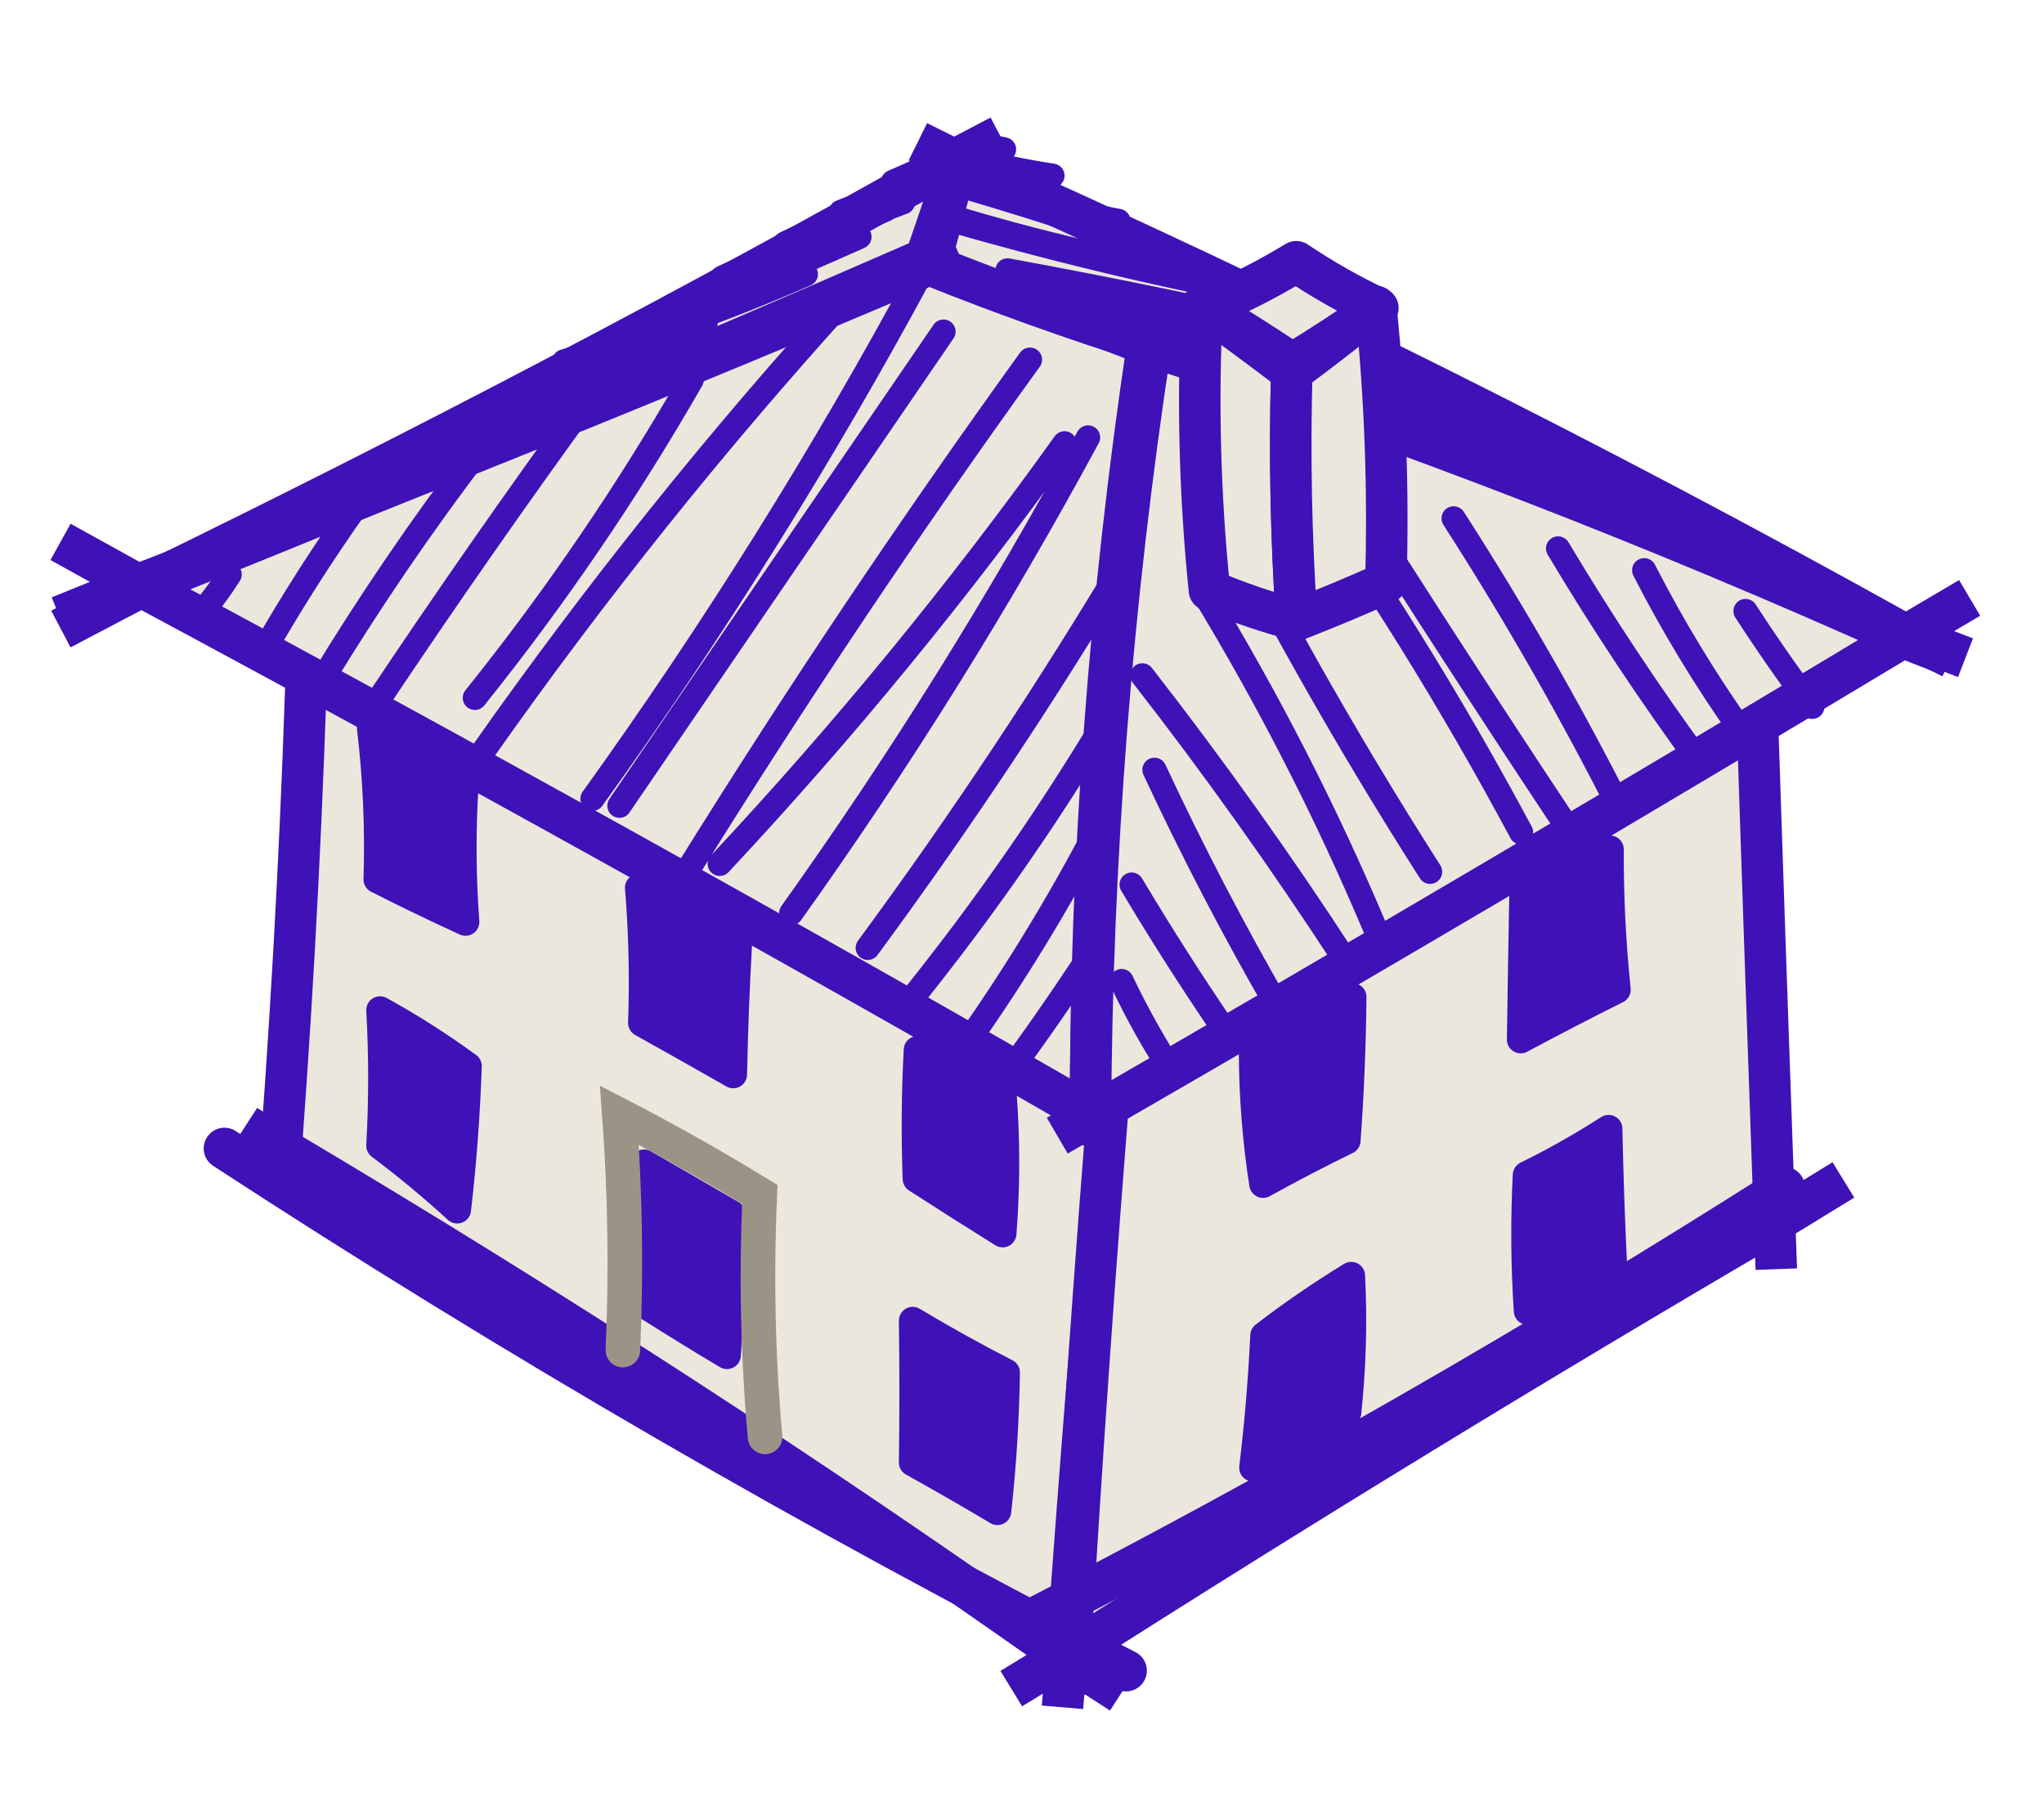
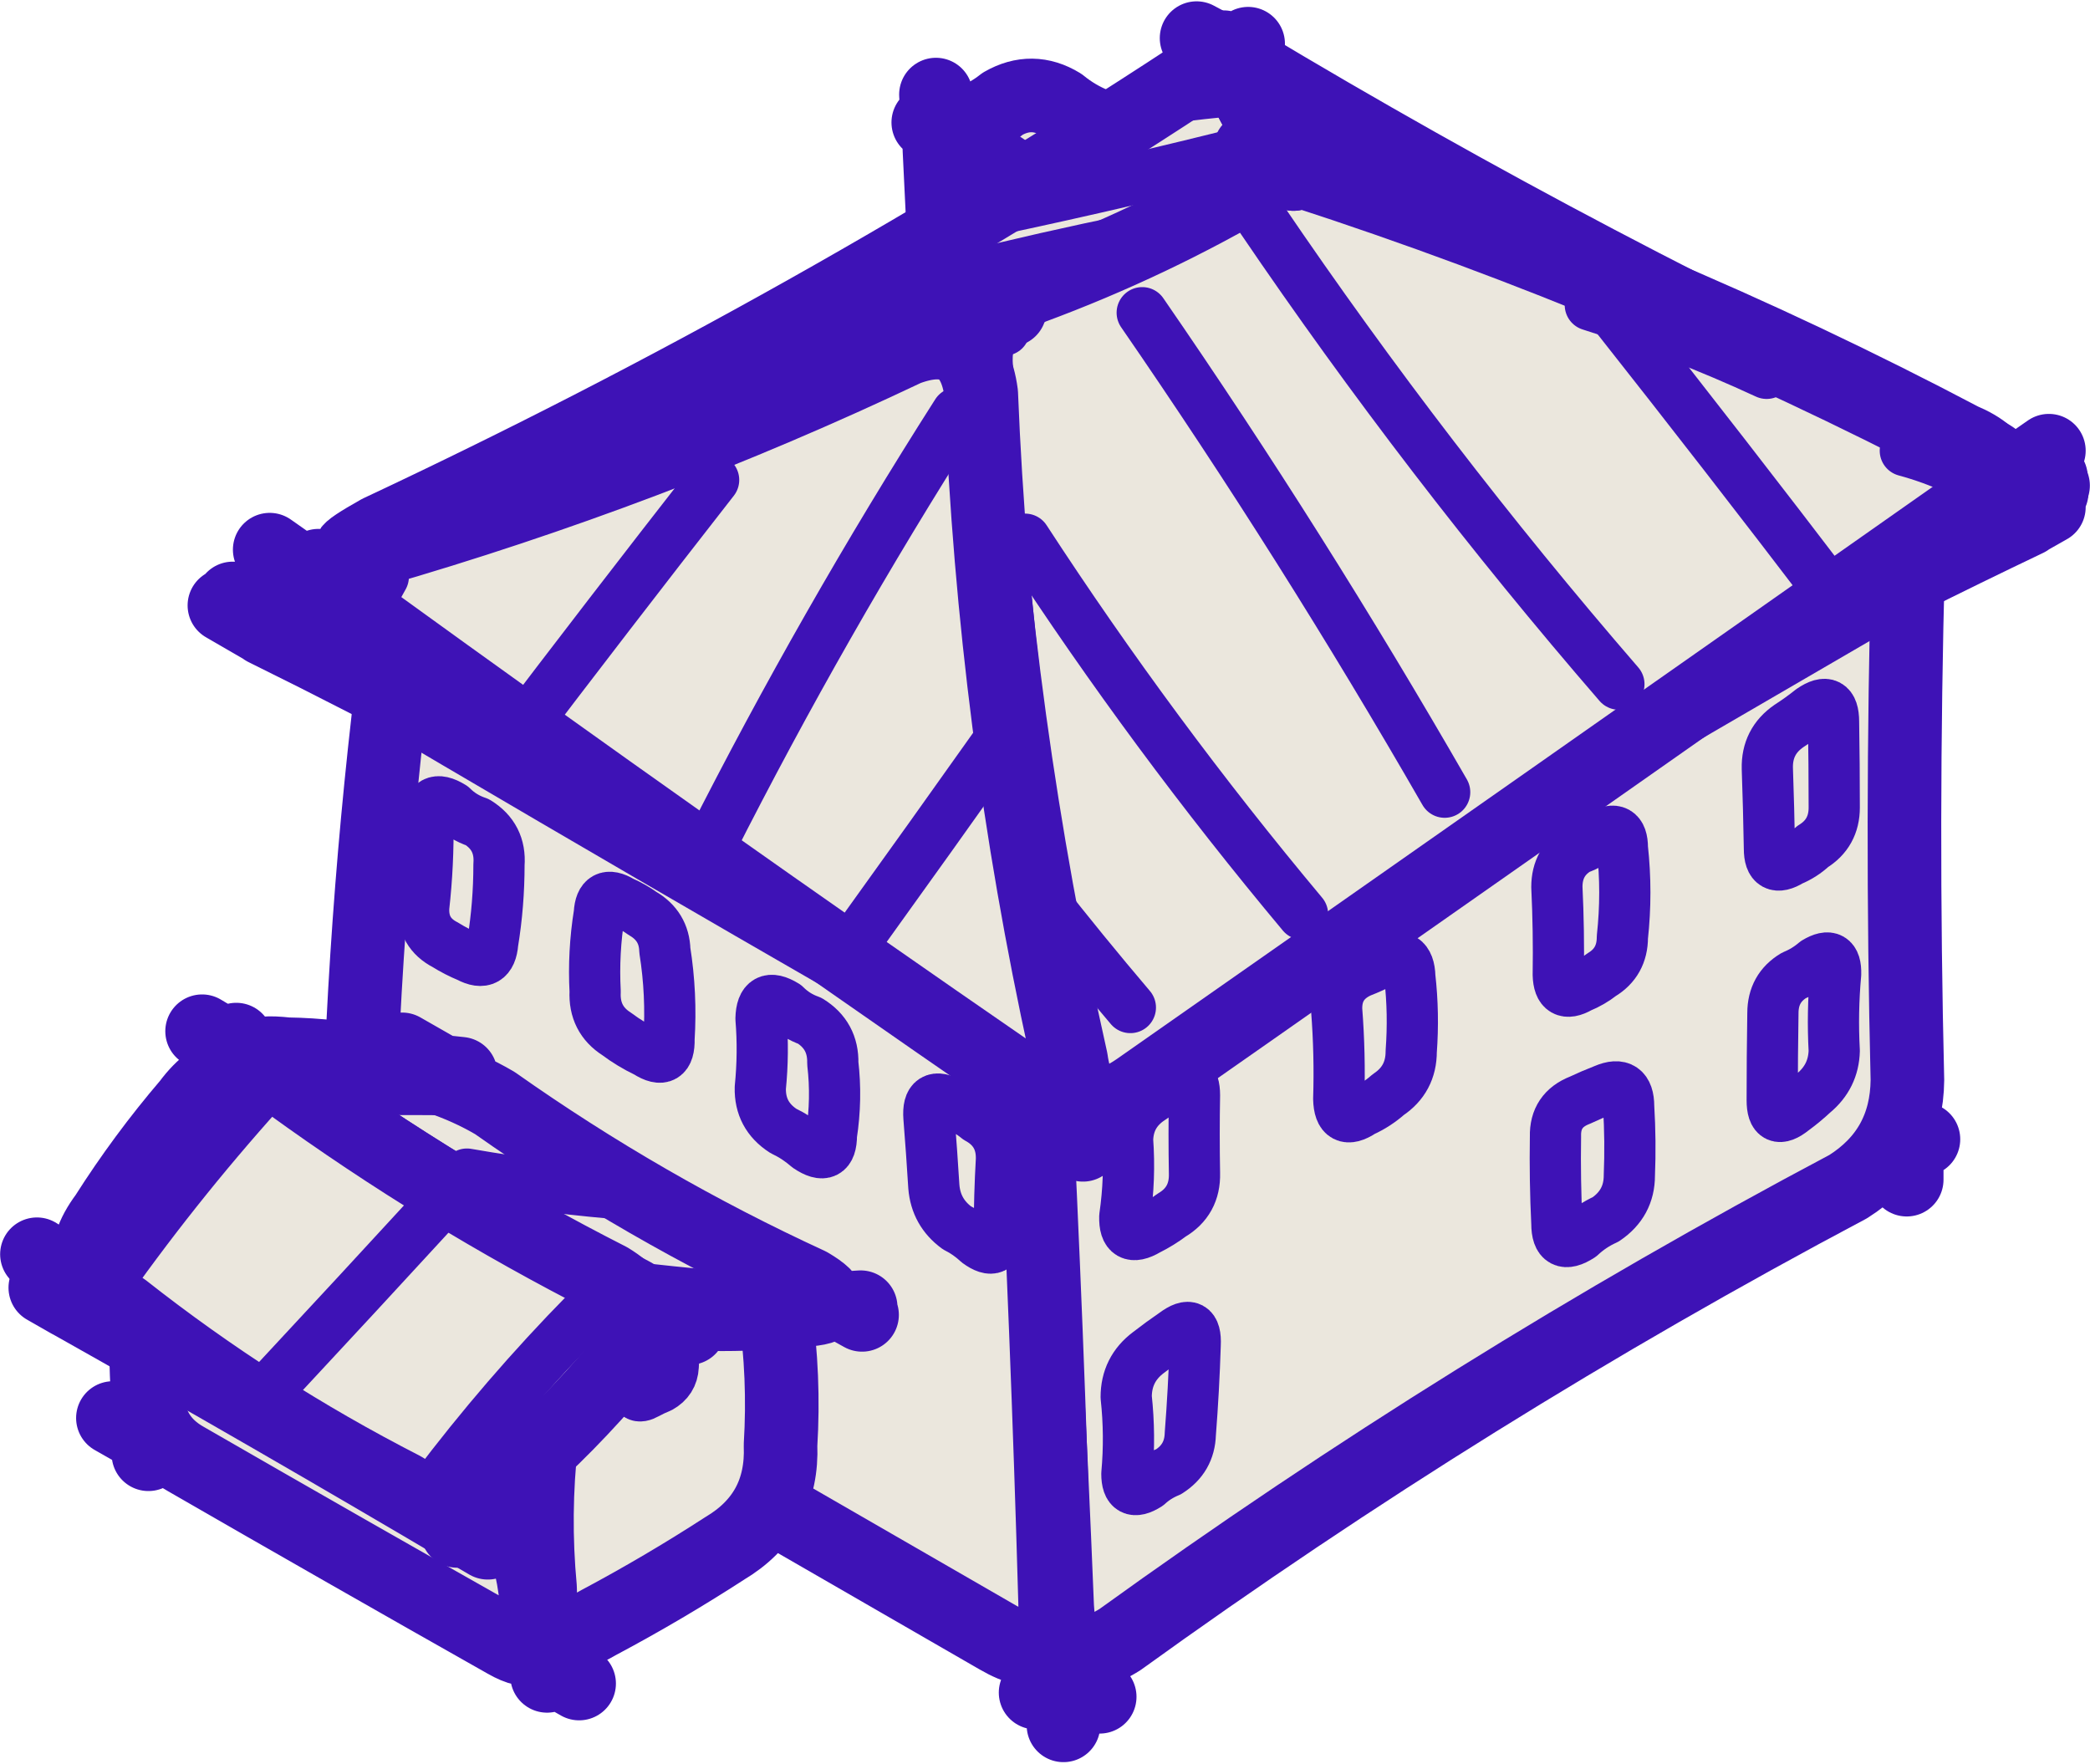
- <svg xmlns="http://www.w3.org/2000/svg" viewBox="-29.9 -34.3 59.1 52.2" width="236" height="209">
-   <path d="M0.94 13.57Q-10.12 5.74 -21.77 -1.17Q-21.21 -8.75 -21 -16.35Q-9.56 -9.54 2.33 -3.55Q1.54 5 0.94 13.57ZM-21.77 -1.17l-1.02 -0.66M0.94 13.57l1.58 1.02M-21 -16.35l0.03 -0.52M-21.77 -1.17l-0.05 0.96M2.33 -3.55l2.14 1.17M-21 -16.35l-1.72 -0.95M0.94 13.57l-0.12 1.43M2.33 -3.55l0.05 -0.62" fill="#ebe7dd" stroke="#3e12b6" stroke-width="1.2" stroke-linejoin="round" />
-   <path d="M21.41 0.97Q11.1 7 1.04 13.42Q1.54 4.92 2.23 -3.56Q11.7 -9.24 20.85 -15.42Q21.12 -7.22 21.41 0.97ZM1.04 13.42l-1.7 1.04M21.41 0.97l1.99 -1.22M2.23 -3.56l0.11 -1.56M1.04 13.42l-0.08 1.18M20.85 -15.42l0.39 -0.25M2.23 -3.56l-0.68 0.43M21.41 0.97l0.05 1.36M20.85 -15.42l-0.05 -1.49" fill="#ebe7dd" stroke="#3e12b6" stroke-width="1.2" stroke-linejoin="round" />
-   <path d="M2.66 13.94Q-10.78 7.08 -23.41 -1.16" fill="none" stroke="#3e12b6" stroke-width="1.2" stroke-linecap="round" />
-   <path d="M21.69 -0.03Q10.95 6.8 -0.37 12.62" fill="none" stroke="#3e12b6" stroke-width="1.2" stroke-linecap="round" />
-   <path d="M-1.06 9.33Q-2.27 8.61 -3.51 7.92Q-3.48 5.87 -3.51 3.82Q-2.18 4.62 -0.81 5.32Q-0.84 7.33 -1.06 9.33" fill="#3e12b6" stroke="#3e12b6" stroke-width="0.8" stroke-linecap="round" stroke-linejoin="round" />
-   <path d="M-8.88 4.82Q-10.02 4.14 -11.14 3.43Q-11.07 1.35 -11.28 -0.73Q-10.01 0 -8.74 0.74Q-8.73 2.78 -8.88 4.82" fill="#3e12b6" stroke="#3e12b6" stroke-width="0.8" stroke-linecap="round" stroke-linejoin="round" />
-   <path d="M-16.68 0.61Q-17.75 -0.37 -18.91 -1.24Q-18.8 -3.2 -18.91 -5.16Q-17.59 -4.43 -16.37 -3.54Q-16.44 -1.46 -16.68 0.61" fill="#3e12b6" stroke="#3e12b6" stroke-width="0.8" stroke-linecap="round" stroke-linejoin="round" />
-   <path d="M-0.91 1.3Q-2.16 0.52 -3.4 -0.28Q-3.47 -2.14 -3.37 -4.01Q-2.16 -3.37 -0.91 -2.81Q-0.75 -0.75 -0.91 1.3" fill="#3e12b6" stroke="#3e12b6" stroke-width="0.8" stroke-linecap="round" stroke-linejoin="round" />
-   <path d="M-8.7 -3.3Q-10.01 -4.05 -11.34 -4.79Q-11.27 -6.75 -11.43 -8.7Q-9.96 -7.99 -8.55 -7.17Q-8.66 -5.24 -8.7 -3.3" fill="#3e12b6" stroke="#3e12b6" stroke-width="0.8" stroke-linecap="round" stroke-linejoin="round" />
-   <path d="M-16.44 -7.71Q-17.73 -8.3 -18.99 -8.94Q-18.92 -11.14 -19.18 -13.32Q-17.77 -12.6 -16.46 -11.71Q-16.59 -9.71 -16.44 -7.71" fill="#3e12b6" stroke="#3e12b6" stroke-width="0.8" stroke-linecap="round" stroke-linejoin="round" />
-   <path d="M16.75 2.31Q15.53 2.96 14.27 3.54Q14.14 1.58 14.24 -0.39Q15.46 -0.99 16.61 -1.73Q16.65 0.29 16.75 2.31" fill="#3e12b6" stroke="#3e12b6" stroke-width="0.8" stroke-linecap="round" stroke-linejoin="round" />
-   <path d="M9.06 6.48Q7.66 7.22 6.33 8.07Q6.56 6.17 6.65 4.25Q7.86 3.32 9.17 2.52Q9.27 4.51 9.06 6.48" fill="#3e12b6" stroke="#3e12b6" stroke-width="0.8" stroke-linecap="round" stroke-linejoin="round" />
-   <path d="M16.85 -5.75Q15.45 -5.05 14.07 -4.31Q14.1 -6.41 14.14 -8.51Q15.4 -9.14 16.65 -9.81Q16.64 -7.78 16.85 -5.75" fill="#3e12b6" stroke="#3e12b6" stroke-width="0.8" stroke-linecap="round" stroke-linejoin="round" />
-   <path d="M9.04 -1.39Q7.81 -0.79 6.62 -0.13Q6.33 -2 6.32 -3.89Q7.75 -4.75 9.21 -5.54Q9.19 -3.46 9.04 -1.39" fill="#3e12b6" stroke="#3e12b6" stroke-width="0.8" stroke-linecap="round" stroke-linejoin="round" />
-   <path d="M1.63 -2.15Q-12.03 -10.01 -25.91 -17.46Q-14.4 -21.9 -3.03 -26.72Q0.09 -25.47 3.29 -24.46Q1.63 -13.37 1.63 -2.15ZM-25.91 -17.46l-2.24 -1.24M1.63 -2.15l0.73 0.41M-3.03 -26.72l2.01 -0.81M-25.91 -17.46l-2.27 0.92M3.29 -24.46l0.23 0.08M-3.03 -26.72l-0.24 -0.09M1.63 -2.15l-0.07 0.91M3.29 -24.46l0.1 -1.34" fill="#ebe7dd" stroke="#3e12b6" stroke-width="1.2" stroke-linejoin="round" />
-   <path d="M1.73 -3.36Q1.3 -2.77 0.86 -2.19M1.91 -7.2Q0.76 -5.41 -0.49 -3.69M2.14 -11Q0.35 -7.47 -1.93 -4.23M2.44 -14.16Q-0.29 -9.5 -3.69 -5.3M2.74 -18.33Q-0.76 -12.46 -4.81 -6.96M1.56 -21.72Q-2.3 -14.58 -7.02 -7.97M0.88 -21.55Q-3.71 -15.14 -9.09 -9.39M-0.12 -23.97Q-5.3 -16.79 -9.98 -9.26M-2.62 -24.78Q-7.31 -17.93 -11.99 -11.07M-3.27 -26.46Q-7.53 -18.56 -12.77 -11.27M-5.41 -25.78Q-11.08 -19.54 -15.94 -12.63M-9.9 -23.39Q-12.68 -18.54 -16.17 -14.19M-12.91 -22.8Q-16.01 -18.54 -18.93 -14.17M-16.03 -21.38Q-18.52 -18.12 -20.64 -14.62M-19.68 -19.62Q-21.02 -17.72 -22.18 -15.71M-23.26 -17.76Q-23.6 -17.22 -24.01 -16.73" fill="none" stroke="#3e12b6" stroke-width="0.7" stroke-linecap="round" />
-   <path d="M-2.23 -29.71Q11.76 -23.5 25.14 -16.04Q14.44 -20.84 3.29 -24.46Q0.09 -25.47 -3.03 -26.72Q-2.61 -28.21 -2.23 -29.71ZM25.14 -16.04l1.39 0.69M-2.23 -29.71l-1.13 -0.56M3.29 -24.46l-0.81 -0.31M25.14 -16.04l1.79 0.69M-3.03 -26.72l-0.55 -0.2M3.29 -24.46l0.38 0.14" fill="#ebe7dd" stroke="#3e12b6" stroke-width="1.2" stroke-linejoin="round" />
-   <path d="M-1.7 -30.27Q-1.29 -30.13 -0.87 -30.05M-1.97 -29.82Q-0.74 -29.48 0.53 -29.29M-2.33 -29.23Q0.01 -28.43 2.44 -27.98M-2.57 -29.13Q0.43 -28.27 3.38 -27.23M-2.49 -28.13Q1.38 -26.95 5.37 -26.3M-2.37 -28Q2.35 -26.64 7.18 -25.74M-0.77 -26.55Q3.82 -25.71 8.37 -24.66M0.17 -25.96Q5.11 -24.87 10 -23.63M2.18 -24.81Q7.3 -24.13 12.25 -22.67M3.76 -24.26Q8.38 -22.85 13.11 -21.84M5.57 -23.2Q10.66 -22.29 15.7 -21.08M9.87 -21.48Q13.37 -20.39 16.99 -19.76M12.76 -20.1Q15.79 -19.13 18.89 -18.38M16.17 -18.94Q18.32 -18.47 20.42 -17.85M19.6 -17.47Q20.93 -17.16 22.24 -16.77M23.29 -15.91Q23.7 -15.81 24.1 -15.67" fill="none" stroke="#3e12b6" stroke-width="0.7" stroke-linecap="round" />
-   <path d="M25.12 -15.94Q13.44 -8.91 1.63 -2.09Q1.68 -13.29 3.37 -24.36Q14.47 -20.73 25.12 -15.94ZM1.63 -2.09l-0.96 0.56M25.12 -15.94l1.93 -1.14M3.37 -24.36l0.06 -0.83M1.63 -2.09l-0.05 0.62M25.12 -15.94l1.13 0.44M3.37 -24.36l-1.31 -0.51" fill="#ebe7dd" stroke="#3e12b6" stroke-width="1.2" stroke-linejoin="round" />
-   <path d="M20.57 -16.7Q21.49 -15.28 22.5 -13.93M17.64 -17.88Q18.89 -15.44 20.48 -13.2M15.15 -18.51Q17.06 -15.31 19.26 -12.31M12.13 -19.38Q14.78 -15.26 16.99 -10.89M9.21 -20.02Q12.2 -15.3 15.29 -10.64M7.26 -21.26Q11.03 -16 14.08 -10.3M4.64 -21.26Q7.71 -15.02 11.45 -9.16M4.85 -17.31Q7.73 -12.58 9.88 -7.48M3.13 -14.84Q6.23 -10.86 8.98 -6.63M3.48 -12.11Q5.13 -8.57 7.08 -5.2M2.82 -8.79Q4.08 -6.68 5.46 -4.65M2.53 -6Q3.19 -4.61 4.03 -3.32" fill="none" stroke="#3e12b6" stroke-width="0.7" stroke-linecap="round" />
-   <path d="M-25.8 -17.41Q-13.79 -23.25 -2.16 -29.82Q-2.63 -28.35 -3.14 -26.89Q-14.39 -21.97 -25.8 -17.41ZM-2.16 -29.82l1.18 -0.62M-25.8 -17.41l-2.34 1.23M-25.8 -17.41l-1.93 0.81M-3.14 -26.89l0.87 -0.36" fill="#ebe7dd" stroke="#3e12b6" stroke-width="1.2" stroke-linejoin="round" />
-   <path d="M-20.66 -19.44Q-21.55 -18.95 -22.45 -18.5M-17.66 -21.08Q-19.22 -20.27 -20.76 -19.42M-14.7 -22.37Q-16.91 -21.52 -18.96 -20.36M-12.38 -23.92Q-14.93 -22.83 -17.42 -21.61M-9.5 -25.02Q-12.34 -23.75 -15.21 -22.56M-6.6 -26.44Q-10.01 -24.95 -13.59 -23.92M-5.05 -27.52Q-8.4 -26.02 -11.83 -24.72M-4.29 -28.31Q-7.41 -26.99 -10.46 -25.53M-3.79 -28.52Q-6.44 -27.53 -9.02 -26.34M-3.21 -29.2Q-5.2 -28.26 -7.2 -27.33M-3.04 -29.3Q-4.3 -28.73 -5.59 -28.24M-2.46 -29.85Q-3.26 -29.46 -4.08 -29.11" fill="none" stroke="#3e12b6" stroke-width="0.7" stroke-linecap="round" />
-   <path d="M7.59 -16.44Q6.3 -16.78 5.07 -17.3Q4.65 -21.41 4.86 -25.53Q6.17 -24.6 7.45 -23.62Q7.35 -20.02 7.59 -16.44Z" fill="#ebe7dd" stroke="#3e12b6" stroke-width="1.2" stroke-linejoin="round" />
-   <path d="M10.17 -17.52Q8.9 -16.95 7.59 -16.44Q7.35 -20.02 7.45 -23.62Q8.69 -24.53 9.88 -25.51Q10.29 -21.53 10.17 -17.52Z" fill="#ebe7dd" stroke="#3e12b6" stroke-width="1.2" stroke-linejoin="round" />
-   <path d="M7.47 -23.85Q6.22 -24.68 4.94 -25.46Q6.31 -26.03 7.58 -26.8Q8.71 -26.04 9.94 -25.46Q8.73 -24.62 7.47 -23.85Z" fill="#ebe7dd" stroke="#3e12b6" stroke-width="1.2" stroke-linejoin="round" />
-   <path d="M-7.78 7.18Q-8.09 3.68 -7.93 0.17Q-9.92 -1.05 -11.99 -2.12Q-11.74 1.27 -11.89 4.67" fill="none" stroke="#9b9486" stroke-width="1" stroke-linecap="round" />
+ <svg xmlns="http://www.w3.org/2000/svg" viewBox="-16.43 -17.42 29.99 25.27" width="128" height="108">
+   <g>
+     <path d="M-0.71 -9.72Q-1.02 -9.34 -1.39 -9.02Q-1.57 -8.84 -1.57 -9.09Q-1.43 -11.83 -1.52 -14.57Q-1.52 -14.77 -1.34 -14.87Q-0.92 -15.06 -0.52 -15.28Q-0.32 -15.38 -0.33 -15.16Q-0.22 -12.67 -0.51 -10.2Q-0.52 -9.92 -0.71 -9.72ZM-1.57 -8.84l-0.05 0.05M-0.52 -9.92l0.03 -0.03M-1.52 -14.77l0 -0.14M-1.57 -8.84l0 0.37M-0.52 -9.92l-0.01 0.34M-0.32 -15.38l0.01 -0.27" fill="#ebe7dd" stroke="#3e12b6" stroke-width="1.056" stroke-linecap="round" stroke-linejoin="round" />
+     <path d="M-1.72 -8.94Q-2.12 -9.18 -2.49 -9.45Q-2.64 -9.56 -2.65 -9.74Q-2.82 -12.51 -2.95 -15.29Q-2.97 -15.6 -2.71 -15.45Q-2.23 -15.22 -1.79 -14.93Q-1.52 -14.77 -1.53 -14.46Q-1.43 -11.74 -1.57 -9.03Q-1.57 -8.84 -1.72 -8.94ZM-2.97 -15.6l-0.03 -0.48M-2.64 -9.56l0.03 0.52M-1.52 -14.77l0.03 0.02M-2.97 -15.6l-0.14 -0.08M-1.57 -8.84l0 0.29M-1.52 -14.77l0 -0.14" fill="#ebe7dd" stroke="#3e12b6" stroke-width="1.056" stroke-linecap="round" stroke-linejoin="round" />
+     <path d="M-0.73 -15.18Q-0.93 -15.04 -1.14 -14.95Q-1.55 -14.72 -1.96 -14.95Q-2.19 -15.12 -2.45 -15.24Q-2.87 -15.48 -2.45 -15.71Q-2.23 -15.8 -2.04 -15.95Q-1.62 -16.19 -1.21 -15.94Q-0.99 -15.76 -0.72 -15.65Q-0.32 -15.4 -0.73 -15.18Z" fill="#ebe7dd" stroke="#3e12b6" stroke-width="1.056" stroke-linecap="round" stroke-linejoin="round" />
+     <path d="M10.09 -0.41Q4.64 2.48 -0.36 6.09Q-1.21 6.62 -1.26 5.62Q-1.42 1.66 -1.67 -2.3Q-1.72 -3.3 -0.84 -3.79Q4.79 -6.51 10.08 -9.88Q10.95 -10.37 10.95 -9.37Q10.85 -5.65 10.94 -1.94Q10.93 -0.94 10.09 -0.41ZM-1.21 6.62l-0.36 0.23M10.93 -0.94l0.24 -0.15M-1.72 -3.3l-0.02 -0.38M-1.21 6.62l0.04 0.7M10.95 -10.37l0.24 -0.13M-1.72 -3.3l-0.55 0.31M10.93 -0.94l0 0.43M10.95 -10.37l0 -0.16" fill="#ebe7dd" stroke="#3e12b6" stroke-width="1.056" stroke-linecap="round" stroke-linejoin="round" />
+     <path d="M-2.11 6.06Q-6.31 3.64 -10.51 1.21Q-11.37 0.71 -11.3 -0.28Q-11.24 -4.21 -10.74 -8.11Q-10.67 -9.1 -9.83 -8.56Q-6.14 -6.19 -2.48 -3.78Q-1.64 -3.23 -1.6 -2.24Q-1.4 1.66 -1.29 5.56Q-1.25 6.56 -2.11 6.06ZM-11.37 0.71l-0.44 -0.26M-1.25 6.56l0.6 0.35M-10.67 -9.1l0.03 -0.37M-11.37 0.71l-0.02 0.26M-1.64 -3.23l0.32 0.21M-10.67 -9.1l-0.13 -0.08M-1.25 6.56l0.02 0.43M-1.64 -3.23l-0.03 -0.63" fill="#ebe7dd" stroke="#3e12b6" stroke-width="1.056" stroke-linecap="round" stroke-linejoin="round" />
+     <path d="M9.58 -5.29Q9.44 -5.16 9.27 -5.09Q8.96 -4.9 8.96 -5.26Q8.95 -5.84 8.93 -6.41Q8.92 -6.8 9.24 -7.02Q9.41 -7.13 9.56 -7.25Q9.88 -7.47 9.88 -7.08Q9.89 -6.47 9.89 -5.85Q9.89 -5.48 9.58 -5.29Z" fill="none" stroke="#3e12b6" stroke-width="0.735" stroke-linecap="round" stroke-linejoin="round" />
+     <path d="M6.55 -3.45Q6.41 -3.34 6.24 -3.27Q5.94 -3.1 5.93 -3.45Q5.94 -4.08 5.91 -4.71Q5.91 -5.08 6.22 -5.26Q6.4 -5.32 6.53 -5.45Q6.85 -5.63 6.85 -5.27Q6.92 -4.63 6.85 -3.99Q6.85 -3.63 6.55 -3.45Z" fill="none" stroke="#3e12b6" stroke-width="0.735" stroke-linecap="round" stroke-linejoin="round" />
+     <path d="M3.49 -1.73Q3.32 -1.58 3.12 -1.49Q2.79 -1.27 2.78 -1.67Q2.8 -2.31 2.75 -2.95Q2.74 -3.33 3.09 -3.49Q3.27 -3.56 3.44 -3.65Q3.79 -3.81 3.8 -3.42Q3.86 -2.89 3.82 -2.35Q3.82 -1.95 3.49 -1.73Z" fill="none" stroke="#3e12b6" stroke-width="0.735" stroke-linecap="round" stroke-linejoin="round" />
+     <path d="M0.38 0Q0.22 0.12 0.04 0.21Q-0.3 0.41 -0.29 0.02Q-0.21 -0.53 -0.25 -1.08Q-0.24 -1.46 0.08 -1.67Q0.24 -1.78 0.4 -1.89Q0.71 -2.1 0.71 -1.72Q0.7 -1.16 0.71 -0.6Q0.72 -0.2 0.38 0Z" fill="none" stroke="#3e12b6" stroke-width="0.735" stroke-linecap="round" stroke-linejoin="round" />
+     <path d="M9.59 -1.75Q9.45 -1.62 9.3 -1.51Q9 -1.27 9 -1.65Q9 -2.28 9.01 -2.9Q9.01 -3.26 9.31 -3.44Q9.48 -3.51 9.62 -3.63Q9.92 -3.81 9.91 -3.46Q9.86 -2.91 9.89 -2.36Q9.88 -1.99 9.59 -1.75Z" fill="none" stroke="#3e12b6" stroke-width="0.735" stroke-linecap="round" stroke-linejoin="round" />
+     <path d="M6.61 0.06Q6.41 0.15 6.25 0.3Q5.91 0.52 5.91 0.12Q5.88 -0.5 5.89 -1.13Q5.88 -1.51 6.24 -1.65Q6.41 -1.73 6.59 -1.8Q6.94 -1.95 6.94 -1.56Q6.97 -1.06 6.95 -0.57Q6.95 -0.17 6.61 0.06Z" fill="none" stroke="#3e12b6" stroke-width="0.735" stroke-linecap="round" stroke-linejoin="round" />
+     <path d="M0.34 3.68Q0.17 3.75 0.04 3.87Q-0.26 4.06 -0.26 3.71Q-0.21 3.16 -0.27 2.61Q-0.27 2.21 0.05 1.97Q0.23 1.83 0.42 1.7Q0.74 1.46 0.72 1.86Q0.7 2.5 0.65 3.14Q0.64 3.49 0.34 3.68Z" fill="none" stroke="#3e12b6" stroke-width="0.735" stroke-linecap="round" stroke-linejoin="round" />
+     <path d="M-2.4 0.39Q-2.54 0.26 -2.7 0.18Q-3 -0.04 -3.03 -0.41Q-3.06 -0.9 -3.1 -1.4Q-3.13 -1.8 -2.78 -1.6Q-2.57 -1.53 -2.4 -1.39Q-2.05 -1.2 -2.06 -0.8Q-2.09 -0.28 -2.09 0.24Q-2.1 0.61 -2.4 0.39Z" fill="none" stroke="#3e12b6" stroke-width="0.735" stroke-linecap="round" stroke-linejoin="round" />
+     <path d="M-4.84 -0.98Q-5 -1.12 -5.19 -1.21Q-5.53 -1.43 -5.52 -1.83Q-5.47 -2.33 -5.51 -2.82Q-5.5 -3.22 -5.16 -3.01Q-5.01 -2.86 -4.81 -2.79Q-4.47 -2.58 -4.48 -2.18Q-4.42 -1.67 -4.5 -1.15Q-4.5 -0.75 -4.84 -0.98Z" fill="none" stroke="#3e12b6" stroke-width="0.735" stroke-linecap="round" stroke-linejoin="round" />
+     <path d="M-7.15 -2.34Q-7.38 -2.45 -7.58 -2.6Q-7.91 -2.81 -7.89 -3.21Q-7.92 -3.77 -7.83 -4.33Q-7.81 -4.68 -7.51 -4.5Q-7.35 -4.43 -7.21 -4.33Q-6.9 -4.15 -6.89 -3.8Q-6.79 -3.17 -6.83 -2.53Q-6.82 -2.13 -7.15 -2.34Z" fill="none" stroke="#3e12b6" stroke-width="0.735" stroke-linecap="round" stroke-linejoin="round" />
+     <path d="M-9.71 -3.71Q-9.88 -3.78 -10.04 -3.88Q-10.37 -4.05 -10.35 -4.42Q-10.28 -5.04 -10.29 -5.67Q-10.28 -6.07 -9.94 -5.86Q-9.79 -5.71 -9.58 -5.64Q-9.24 -5.43 -9.27 -5.03Q-9.27 -4.46 -9.36 -3.91Q-9.39 -3.54 -9.71 -3.71Z" fill="none" stroke="#3e12b6" stroke-width="0.735" stroke-linecap="round" stroke-linejoin="round" />
+     <path d="M12.66 -9.98Q5.34 -6.49 -1.33 -1.88Q-1.34 -1.87 -1.34 -1.89Q-1.35 -1.95 -1.35 -2Q-1.35 -2.02 -1.34 -2.03Q5.66 -6.09 12.65 -10.16Q12.67 -10.17 12.67 -10.15Q12.67 -10.08 12.67 -10.01Q12.67 -9.99 12.66 -9.98ZM-1.34 -1.87l-0.18 0.1M12.67 -9.99l0.3 -0.17M12.67 -10.17l0.34 -0.2M-1.35 -2.02l-0.2 0.12" fill="#ebe7dd" stroke="#3e12b6" stroke-width="1.056" stroke-linecap="round" stroke-linejoin="round" />
+     <path d="M-1.36 -1.88Q-6.77 -5.52 -12.63 -8.41Q-12.64 -8.42 -12.64 -8.44Q-12.65 -8.51 -12.64 -8.57Q-12.64 -8.59 -12.63 -8.58Q-7.03 -5.25 -1.37 -2.03Q-1.35 -2.02 -1.35 -2Q-1.35 -1.95 -1.34 -1.89Q-1.34 -1.87 -1.36 -1.88ZM-12.64 -8.42l-0.57 -0.33M-1.34 -1.87l0.43 0.25M-1.35 -2.02l0.29 0.17M-12.64 -8.59l-0.45 -0.26" fill="#ebe7dd" stroke="#3e12b6" stroke-width="1.056" stroke-linecap="round" stroke-linejoin="round" />
+     <path d="M11.82 -10.17Q5.86 -5.98 -0.1 -1.81Q-0.92 -1.24 -1.06 -2.23Q-2.15 -7.08 -2.41 -12.05Q-2.53 -12.88 -1.8 -13.3Q-0.31 -13.97 1.02 -14.92Q1.74 -15.33 2.51 -15.01Q7.28 -13.47 11.72 -11.13Q12.64 -10.74 11.82 -10.17ZM-0.92 -1.24l-0.27 0.19M12.64 -10.74l0.33 -0.23M-2.53 -12.88l-0.08 -0.57M-0.92 -1.24l0.03 0.23M1.74 -15.33l0.36 -0.21M-2.53 -12.88l-0.27 0.16M12.64 -10.74l0.36 0.15M1.74 -15.33l-0.54 -0.23" fill="#ebe7dd" stroke="#3e12b6" stroke-width="1.056" stroke-linecap="round" stroke-linejoin="round" />
+     <path d="M1.67 -14.3Q4.04 -10.81 6.8 -7.62M-1.72 -9.7Q0.11 -6.89 2.26 -4.32" fill="none" stroke="#3e12b6" stroke-width="0.735" stroke-linecap="round" stroke-linejoin="round" />
+     <path d="M6.75 -12.91Q8.33 -10.91 9.87 -8.89M-0.04 -12.95Q2.27 -9.6 4.3 -6.07M-1.54 -4.61Q-0.89 -3.78 -0.21 -2.98" fill="none" stroke="#3e12b6" stroke-width="0.735" stroke-linecap="round" stroke-linejoin="round" />
+     <path d="M-10.99 -9.81Q-4.74 -12.74 1.01 -16.55Q1.19 -16.65 1.3 -16.46Q1.53 -15.93 1.85 -15.44Q2.06 -15.07 1.67 -14.88Q0.1 -13.95 -1.63 -13.31Q-2.53 -12.88 -3.46 -12.52Q-7.08 -10.79 -10.93 -9.67Q-11.86 -9.32 -10.99 -9.81ZM1.19 -16.65l0.29 -0.16M-11.86 -9.32l-0.45 0.25M2.06 -15.07l0.07 0.13M1.19 -16.65l-0.06 -0.11M-2.53 -12.88l-0.38 0.18M2.06 -15.07l0.38 -0.18M-11.86 -9.32l-0.62 0.24M-2.53 -12.88l0.42 -0.16" fill="#ebe7dd" stroke="#3e12b6" stroke-width="1.056" stroke-linecap="round" stroke-linejoin="round" />
+     <path d="M-2.02 -12.7Q-4.62 -11.95 -7.27 -11.42M1.56 -15.29Q-0.26 -14.83 -2.09 -14.44" fill="none" stroke="#3e12b6" stroke-width="0.735" stroke-linecap="round" stroke-linejoin="round" />
+     <path d="M-6.8 -10.64Q-8.33 -10.37 -9.87 -10.17M0.47 -14.13Q-2.07 -13.64 -4.57 -12.93M1.4 -16.15Q0.81 -16.1 0.23 -16.02" fill="none" stroke="#3e12b6" stroke-width="0.735" stroke-linecap="round" stroke-linejoin="round" />
+     <path d="M1.38 -16.55Q6.41 -13.53 11.76 -11.09Q12.65 -10.63 11.72 -11.01Q7.15 -13.39 2.25 -14.98Q2.06 -15.07 1.96 -15.25Q1.58 -15.83 1.3 -16.46Q1.19 -16.65 1.38 -16.55ZM12.65 -10.63l0.35 0.18M1.19 -16.65l-0.45 -0.24M2.06 -15.07l-0.55 -0.23M12.65 -10.63l0.38 0.16M1.19 -16.65l-0.04 -0.08M2.06 -15.07l0.07 0.13" fill="#ebe7dd" stroke="#3e12b6" stroke-width="1.056" stroke-linecap="round" stroke-linejoin="round" />
+     <path d="M2.6 -15.06Q4.49 -14.31 6.42 -13.67M10.91 -10.97Q11.28 -10.87 11.63 -10.71" fill="none" stroke="#3e12b6" stroke-width="0.735" stroke-linecap="round" stroke-linejoin="round" />
+     <path d="M1.96 -15.85Q2.98 -15.42 4.03 -15.12M6.39 -13.06Q7.69 -12.65 8.92 -12.08" fill="none" stroke="#3e12b6" stroke-width="0.735" stroke-linecap="round" stroke-linejoin="round" />
+     <path d="M-1.82 -1.97Q-6.55 -5.23 -11.2 -8.6Q-12.02 -9.17 -11.08 -9.53Q-7.13 -10.67 -3.42 -12.43Q-2.48 -12.78 -2.35 -11.79Q-2.16 -7.04 -1.14 -2.39Q-1.01 -1.39 -1.82 -1.97ZM-12.02 -9.17l-0.54 -0.38M-1.01 -1.39l0.19 0.13M-2.48 -12.78l0.54 -0.21M-12.02 -9.17l-0.48 0.18M-1.01 -1.39l0.04 0.33M-2.48 -12.78l-0.06 -0.45" fill="#ebe7dd" stroke="#3e12b6" stroke-width="1.056" stroke-linecap="round" stroke-linejoin="round" />
+     <path d="M-2.7 -11.51Q-4.62 -8.5 -6.23 -5.32M-10.93 -9.16Q-11.25 -8.57 -11.62 -8" fill="none" stroke="#3e12b6" stroke-width="0.735" stroke-linecap="round" stroke-linejoin="round" />
+     <path d="M-1.96 -7Q-3.08 -5.42 -4.21 -3.85M-6.19 -10.55Q-7.69 -8.63 -9.17 -6.68" fill="none" stroke="#3e12b6" stroke-width="0.735" stroke-linecap="round" stroke-linejoin="round" />
+     <path d="M-6.03 4.78Q-6.91 5.35 -7.83 5.84Q-8.69 6.35 -8.68 5.35Q-8.79 4.72 -8.67 4.09Q-8.66 3.23 -8.08 2.6Q-7.72 2.12 -7.27 1.72Q-6.91 1.33 -6.37 1.34Q-6.11 1.28 -5.84 1.34Q-5.31 1.35 -5.29 1.88Q-5.16 2.59 -5.23 3.3Q-5.19 4.28 -6.03 4.78ZM-8.69 6.35l-0.24 0.14M-5.19 4.28l0.35 -0.21M-8.66 3.23l0 -0.26M-8.69 6.35l0 0.27M-6.91 1.33l0.04 -0.04M-8.66 3.23l-0.04 0.04M-5.31 1.35l0.04 0M-6.91 1.33l-0.08 0M-5.19 4.28l0.01 0.17M-5.31 1.35l-0.01 -0.28" fill="#ebe7dd" stroke="none" />
+     <path d="M-5.31 1.35Q-5.17 2.32 -5.23 3.3Q-5.19 4.28 -6.03 4.78Q-6.91 5.35 -7.83 5.84Q-8.69 6.35 -8.68 5.35Q-8.78 4.29 -8.66 3.23" fill="none" stroke="#3e12b6" stroke-width="1.056" stroke-linecap="round" stroke-linejoin="round" />
+     <path d="M-9.17 6.12Q-11.47 4.82 -13.76 3.5Q-14.3 3.2 -14.31 2.58Q-14.35 1.98 -14.32 1.39Q-14.33 0.73 -13.77 1.07Q-11.63 2.22 -9.64 3.6Q-9.05 3.96 -8.93 4.63Q-8.73 5.2 -8.72 5.8Q-8.61 6.44 -9.17 6.12ZM-14.3 3.2l-0.51 -0.29M-8.61 6.44l0.49 0.28M-14.33 0.73l0 -0.09M-14.3 3.2l0 0.23M-9.05 3.96l0.23 0.14M-14.33 0.73l-0.37 -0.22M-8.61 6.44l0.03 0.17M-9.05 3.96l-0.01 -0.05" fill="#ebe7dd" stroke="#3e12b6" stroke-width="1.056" stroke-linecap="round" stroke-linejoin="round" />
+     <path d="M-6.96 2.47Q-7.06 2.51 -7.15 2.56Q-7.33 2.66 -7.31 2.45Q-7.32 2.35 -7.29 2.25Q-7.27 2.05 -7.1 1.93Q-7.03 1.86 -6.93 1.82Q-6.76 1.7 -6.77 1.91Q-6.76 2.04 -6.77 2.17Q-6.78 2.37 -6.96 2.47Z" fill="none" stroke="#3e12b6" stroke-width="0.735" stroke-linecap="round" stroke-linejoin="round" />
+     <path d="M-15.42 1.04Q-12.67 2.91 -9.69 4.38Q-9.67 4.39 -9.67 4.41Q-9.67 4.48 -9.67 4.54Q-9.67 4.56 -9.69 4.55Q-12.53 2.87 -15.41 1.25Q-15.43 1.24 -15.44 1.22Q-15.45 1.14 -15.44 1.05Q-15.44 1.03 -15.42 1.04ZM-9.67 4.39l0.14 0.08M-15.44 1.03l-0.21 -0.12M-15.43 1.24l-0.35 -0.2M-9.67 4.56l0.24 0.14" fill="#ebe7dd" stroke="#3e12b6" stroke-width="1.056" stroke-linecap="round" stroke-linejoin="round" />
+     <path d="M-7.36 1.13Q-10 -0.25 -12.42 -1.97Q-13.13 -2.4 -12.31 -2.31Q-11.64 -2.3 -11 -2.16Q-10.1 -2.06 -9.33 -1.61Q-7.19 -0.1 -4.82 0.99Q-4.24 1.33 -4.91 1.36Q-5.57 1.43 -6.23 1.42Q-6.84 1.44 -7.36 1.13ZM-13.13 -2.4l-0.23 -0.14M-6.84 1.44l0.3 0.18M-10.1 -2.06l0.28 0.03M-13.13 -2.4l-0.2 -0.02M-4.24 1.33l0.18 0.1M-10.1 -2.06l-0.56 -0.32M-6.84 1.44l-0.06 0M-4.24 1.33l0.16 -0.01" fill="#ebe7dd" stroke="#3e12b6" stroke-width="1.056" stroke-linecap="round" stroke-linejoin="round" />
+     <path d="M-7.06 1.07Q-5.98 1.19 -4.88 1.25M-12.01 -1.8Q-10.89 -1.81 -9.77 -1.8" fill="none" stroke="#3e12b6" stroke-width="0.735" stroke-linecap="round" stroke-linejoin="round" />
+     <path d="M-9.73 -0.59Q-8.53 -0.38 -7.32 -0.29" fill="none" stroke="#3e12b6" stroke-width="0.735" stroke-linecap="round" stroke-linejoin="round" />
+     <path d="M-12.27 -1.88Q-10.09 -0.3 -7.69 0.92Q-6.84 1.44 -7.54 2.16Q-8.26 3.02 -9.1 3.75Q-9.8 4.46 -10.65 3.92Q-12.78 2.83 -14.66 1.35Q-15.51 0.81 -14.91 0.01Q-14.37 -0.84 -13.72 -1.6Q-13.13 -2.4 -12.27 -1.88ZM-6.84 1.44l0.14 0.09M-13.13 -2.4l-0.4 -0.24M-9.8 4.46l-0.07 0.07M-6.84 1.44l0.15 -0.15M-15.51 0.81l-0.39 -0.25M-9.8 4.46l0.24 0.15M-13.13 -2.4l0.09 -0.12M-15.51 0.81l-0.09 0.12" fill="#ebe7dd" stroke="#3e12b6" stroke-width="1.056" stroke-linecap="round" stroke-linejoin="round" />
+     <path d="M-12.67 -1.8Q-13.94 -0.39 -15.03 1.17M-8.02 1.4Q-9.19 2.59 -10.2 3.93" fill="none" stroke="#3e12b6" stroke-width="0.735" stroke-linecap="round" stroke-linejoin="round" />
+     <path d="M-9.95 -0.34Q-11.3 1.13 -12.66 2.59" fill="none" stroke="#3e12b6" stroke-width="0.735" stroke-linecap="round" stroke-linejoin="round" />
+   </g>
</svg>
